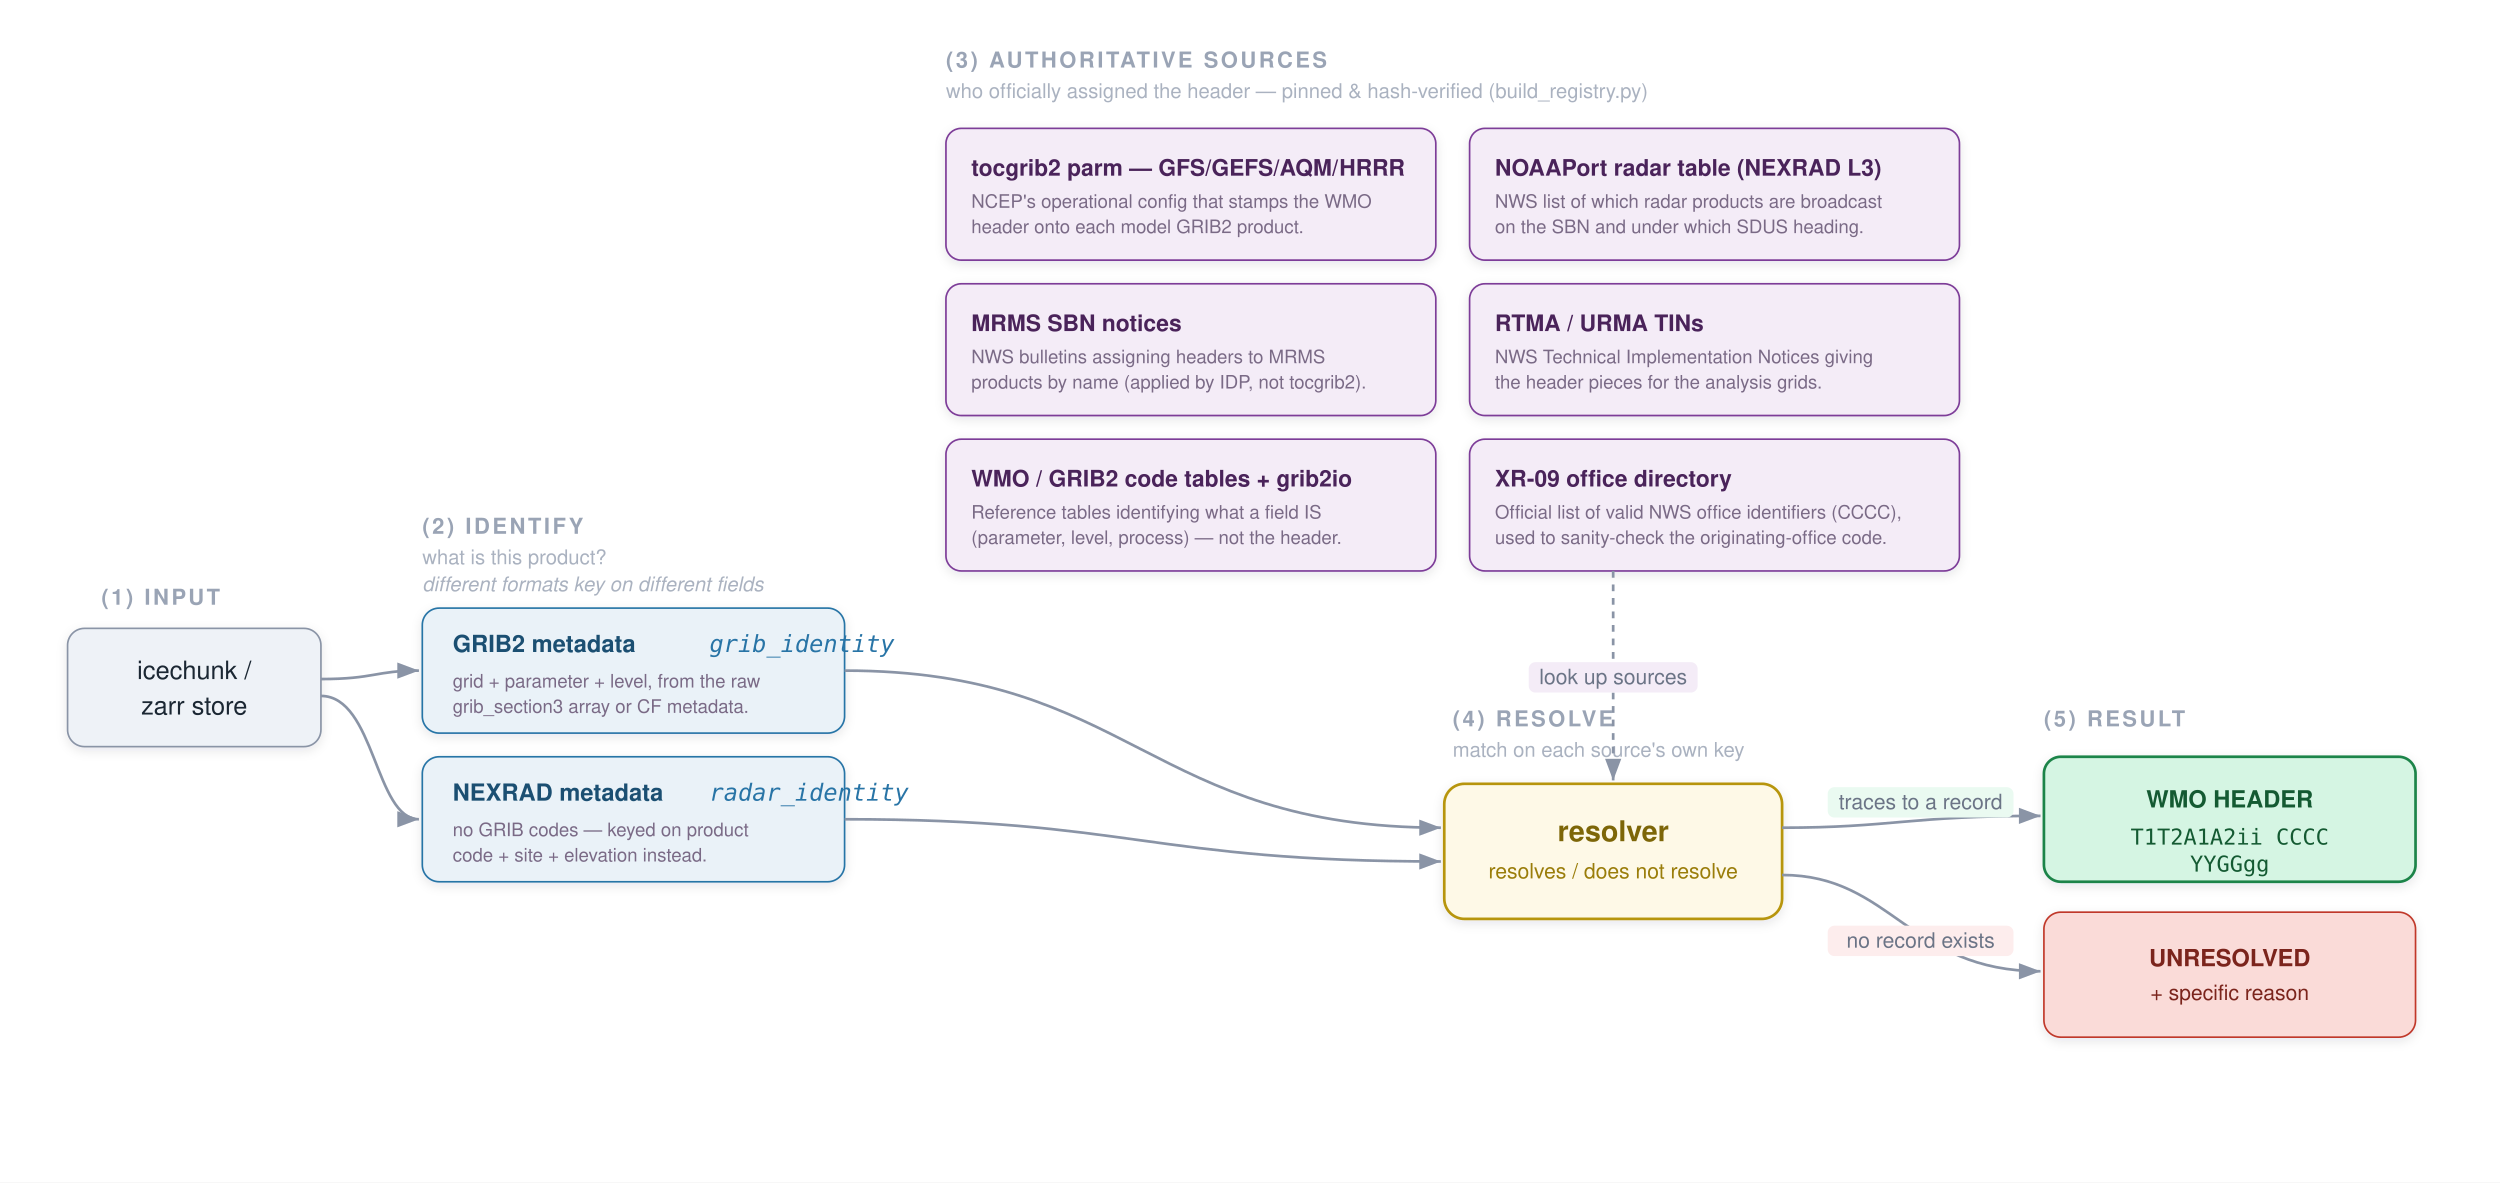
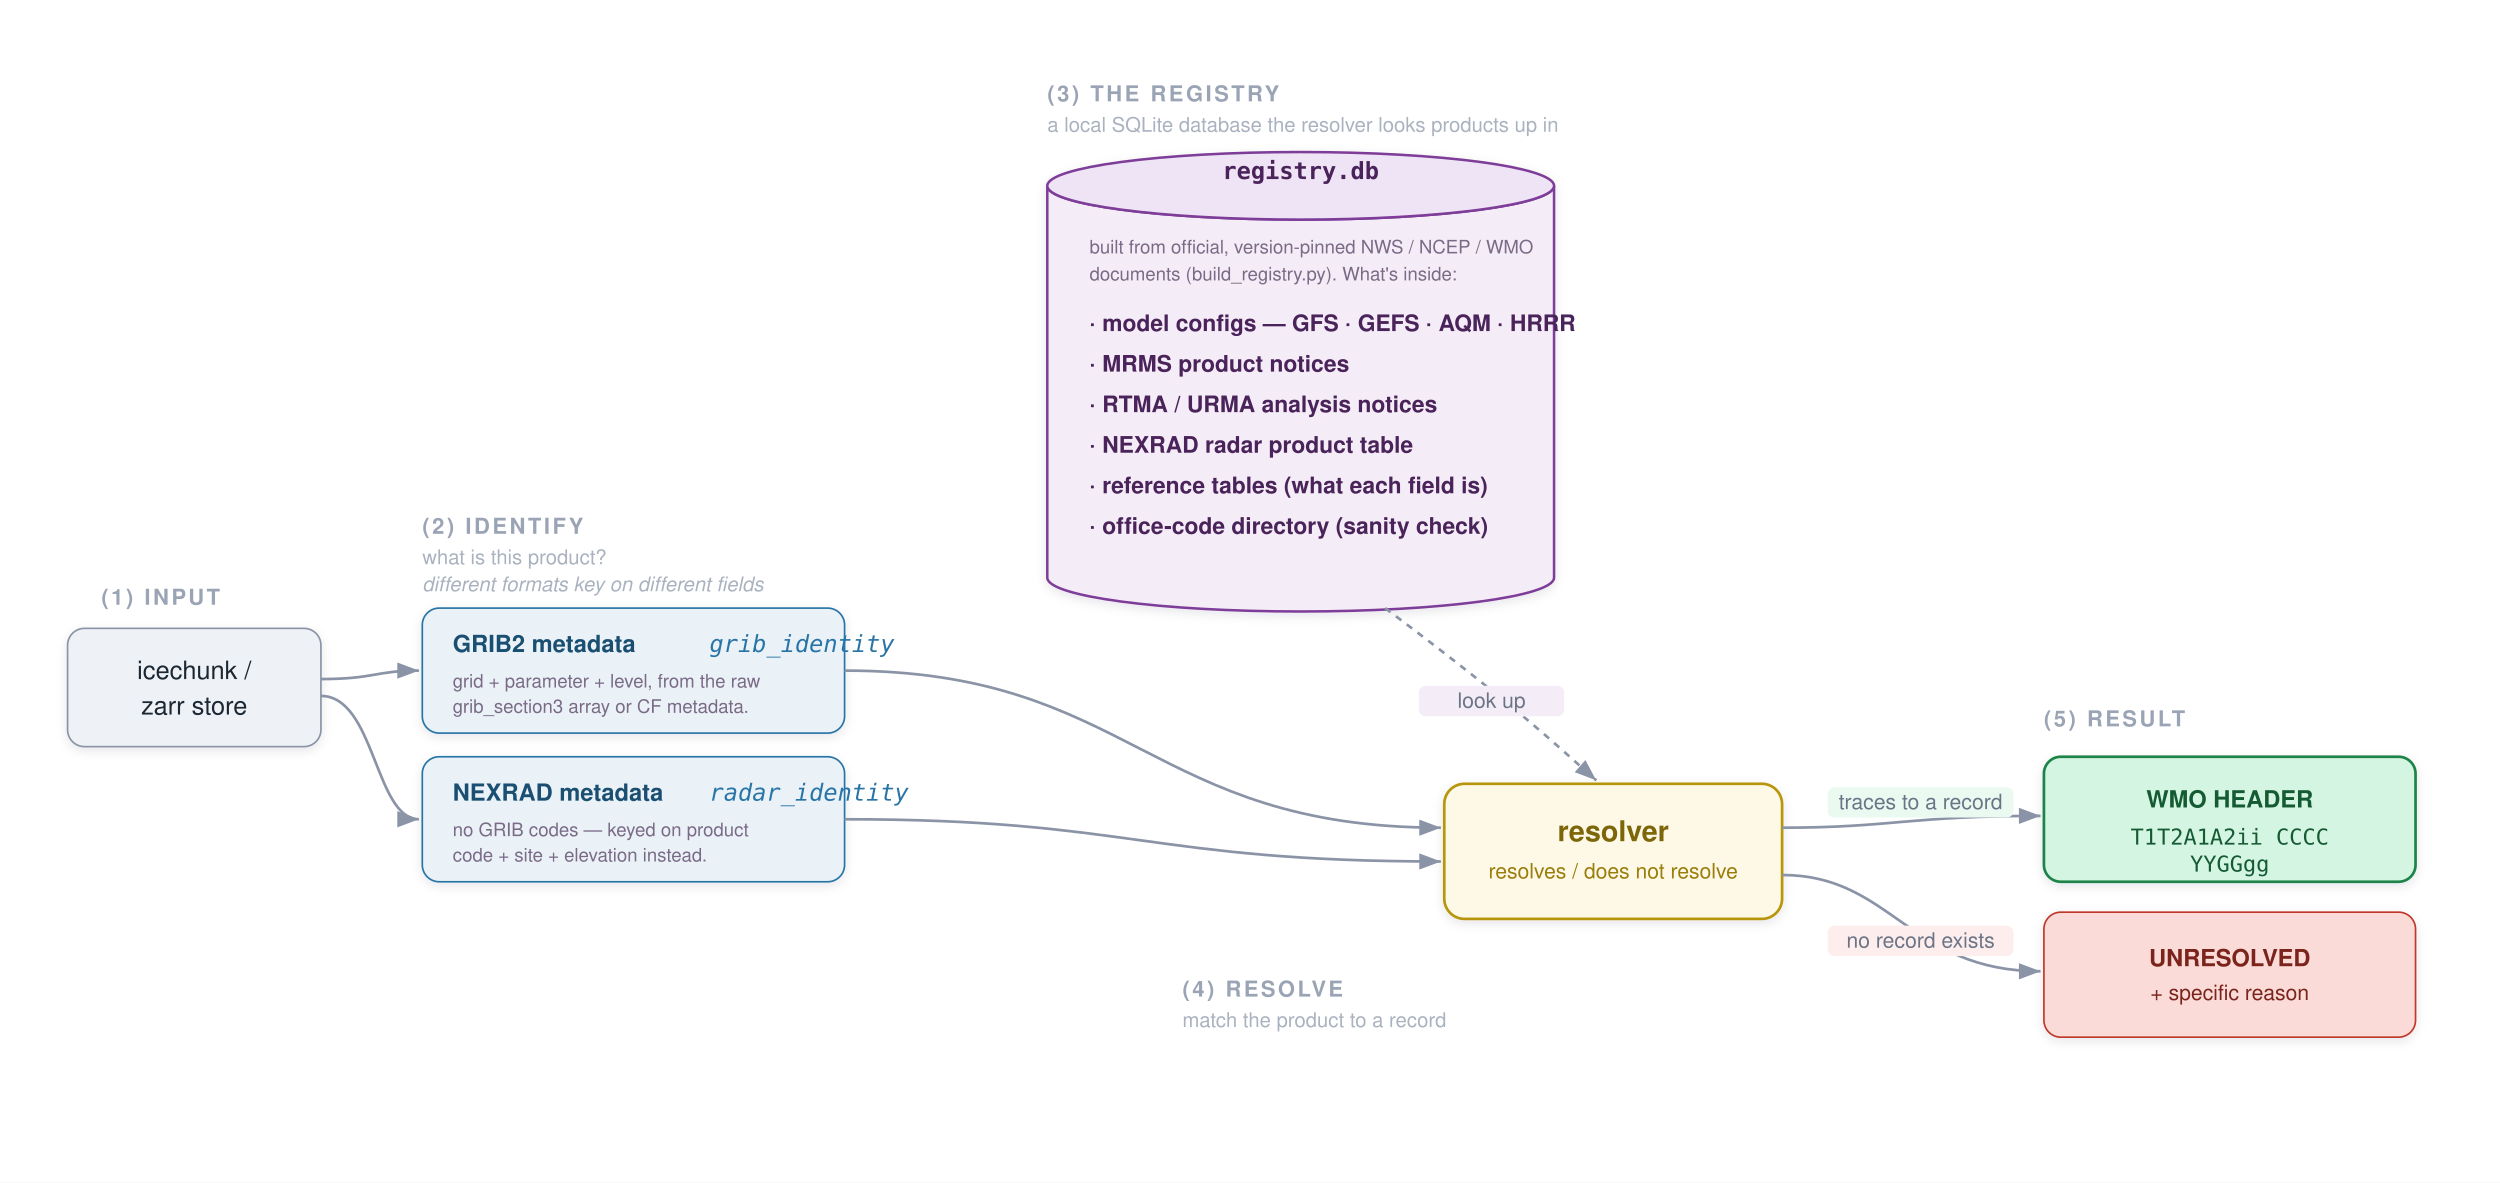
<svg xmlns="http://www.w3.org/2000/svg" width="1480" height="700" viewBox="0 0 1480 700" font-family="Helvetica, Arial, sans-serif">
  <defs>
    <marker id="arrow" markerWidth="10" markerHeight="10" refX="8" refY="3" orient="auto" markerUnits="strokeWidth">
      <path d="M0,0 L8,3 L0,6 Z" fill="#8a94a6" />
    </marker>
    <filter id="soft" x="-10%" y="-10%" width="120%" height="130%">
      <feDropShadow dx="0" dy="2" stdDeviation="3" flood-color="#1b2733" flood-opacity="0.10" />
    </filter>
  </defs>
  <rect width="1480" height="700" fill="#ffffff" />
  <style>
    .stage { fill:#9aa4b5; font-size:13px; font-weight:700; letter-spacing:1.5px; }
    .sub   { fill:#aab2c0; font-size:12px; }
    .node  { font-size:15px; }
    .nd    { font-size:14px; }
    .lbl   { fill:#6b7486; font-size:12.5px; }
    .srcname { fill:#4a235a; font-size:13.5px; font-weight:700; }
    .srcdesc { fill:#7a6a86; font-size:11px; }
    .mono  { font-family:'DejaVu Sans Mono', Menlo, monospace; }
  </style>
  <text class="stage" x="60" y="358">(1)  INPUT</text>
  <g filter="url(#soft)">
    <rect x="40" y="372" width="150" height="70" rx="10" fill="#eef2f7" stroke="#8a94a6" />
  </g>
  <text class="node" x="115" y="402" text-anchor="middle" fill="#1b2733">icechunk /</text>
  <text class="node" x="115" y="423" text-anchor="middle" fill="#1b2733">zarr store</text>
  <text class="stage" x="250" y="316">(2)  IDENTIFY</text>
  <text class="sub" x="250" y="334">what is this product?</text>
  <text class="sub" x="250" y="350" font-style="italic">different formats key on different fields</text>
  <g filter="url(#soft)">
    <rect x="250" y="360" width="250" height="74" rx="10" fill="#eaf2f8" stroke="#2874a6" />
    <rect x="250" y="448" width="250" height="74" rx="10" fill="#eaf2f8" stroke="#2874a6" />
  </g>
  <text class="nd" x="268" y="386" fill="#1b4f72" font-weight="700">GRIB2 metadata</text>
  <text class="nd mono" x="420" y="386" fill="#2874a6" font-style="italic" font-size="12">grib_identity</text>
  <text class="srcdesc" x="268" y="407" fill="#4a6885">grid + parameter + level, from the raw</text>
  <text class="srcdesc" x="268" y="422" fill="#4a6885">grib_section3 array or CF metadata.</text>
  <text class="nd" x="268" y="474" fill="#1b4f72" font-weight="700">NEXRAD metadata</text>
  <text class="nd mono" x="420" y="474" fill="#2874a6" font-style="italic" font-size="12">radar_identity</text>
  <text class="srcdesc" x="268" y="495" fill="#4a6885">no GRIB codes — keyed on product</text>
  <text class="srcdesc" x="268" y="510" fill="#4a6885">code + site + elevation instead.</text>
-   <text class="stage" x="560" y="40">(3)  AUTHORITATIVE SOURCES</text>
-   <text class="sub" x="560" y="58">who officially assigned the header — pinned &amp; hash-verified (build_registry.py)</text>
+   <text class="stage" x="620" y="60">(3)  THE REGISTRY</text>
+   <text class="sub" x="620" y="78">a local SQLite database the resolver looks products up in</text>
  <g filter="url(#soft)">
-     <rect x="560" y="76" width="290" height="78" rx="9" fill="#f4ecf7" stroke="#7d3c98" />
-     <rect x="870" y="76" width="290" height="78" rx="9" fill="#f4ecf7" stroke="#7d3c98" />
+     <path d="M620 110              a150 20 0 0 0 300 0              v232              a150 20 0 0 1 -300 0 z" fill="#f4ecf7" stroke="#7d3c98" stroke-width="1.5" />
+     <ellipse cx="770" cy="110" rx="150" ry="20" fill="#efe4f5" stroke="#7d3c98" stroke-width="1.5" />
  </g>
-   <text class="srcname" x="575" y="104" font-size="12.5">tocgrib2 parm — GFS/GEFS/AQM/HRRR</text>
-   <text class="srcdesc" x="575" y="123">NCEP's operational config that stamps the WMO</text>
-   <text class="srcdesc" x="575" y="138">header onto each model GRIB2 product.</text>
-   <text class="srcname" x="885" y="104">NOAAPort radar table (NEXRAD L3)</text>
-   <text class="srcdesc" x="885" y="123">NWS list of which radar products are broadcast</text>
-   <text class="srcdesc" x="885" y="138">on the SBN and under which SDUS heading.</text>
-   <g filter="url(#soft)">
-     <rect x="560" y="168" width="290" height="78" rx="9" fill="#f4ecf7" stroke="#7d3c98" />
-     <rect x="870" y="168" width="290" height="78" rx="9" fill="#f4ecf7" stroke="#7d3c98" />
-   </g>
-   <text class="srcname" x="575" y="196">MRMS SBN notices</text>
-   <text class="srcdesc" x="575" y="215">NWS bulletins assigning headers to MRMS</text>
-   <text class="srcdesc" x="575" y="230">products by name (applied by IDP, not tocgrib2).</text>
-   <text class="srcname" x="885" y="196">RTMA / URMA TINs</text>
-   <text class="srcdesc" x="885" y="215">NWS Technical Implementation Notices giving</text>
-   <text class="srcdesc" x="885" y="230">the header pieces for the analysis grids.</text>
-   <g filter="url(#soft)">
-     <rect x="560" y="260" width="290" height="78" rx="9" fill="#f4ecf7" stroke="#7d3c98" />
-     <rect x="870" y="260" width="290" height="78" rx="9" fill="#f4ecf7" stroke="#7d3c98" />
-   </g>
-   <text class="srcname" x="575" y="288">WMO / GRIB2 code tables + grib2io</text>
-   <text class="srcdesc" x="575" y="307">Reference tables identifying what a field IS</text>
-   <text class="srcdesc" x="575" y="322">(parameter, level, process) — not the header.</text>
-   <text class="srcname" x="885" y="288">XR-09 office directory</text>
-   <text class="srcdesc" x="885" y="307">Official list of valid NWS office identifiers (CCCC),</text>
-   <text class="srcdesc" x="885" y="322">used to sanity-check the originating-office code.</text>
-   <text class="stage" x="860" y="430">(4)  RESOLVE</text>
-   <text class="sub" x="860" y="448">match on each source's own key</text>
+   <text x="770" y="106" text-anchor="middle" class="mono" font-size="14" font-weight="700" fill="#4a235a">registry.db</text>
+   <text class="srcdesc" x="645" y="150" fill="#6a4a7a" font-size="11.5">built from official, version-pinned NWS / NCEP / WMO</text>
+   <text class="srcdesc" x="645" y="166" fill="#6a4a7a" font-size="11.5">documents (build_registry.py). What's inside:</text>
+   <text class="srcname" x="645" y="196" font-size="12.5">· model configs — GFS · GEFS · AQM · HRRR</text>
+   <text class="srcname" x="645" y="220" font-size="12.5">· MRMS product notices</text>
+   <text class="srcname" x="645" y="244" font-size="12.5">· RTMA / URMA analysis notices</text>
+   <text class="srcname" x="645" y="268" font-size="12.5">· NEXRAD radar product table</text>
+   <text class="srcname" x="645" y="292" font-size="12.5">· reference tables (what each field is)</text>
+   <text class="srcname" x="645" y="316" font-size="12.5">· office-code directory (sanity check)</text>
+   <text class="stage" x="700" y="590">(4)  RESOLVE</text>
+   <text class="sub" x="700" y="608">match the product to a record</text>
  <g filter="url(#soft)">
    <rect x="855" y="464" width="200" height="80" rx="12" fill="#fef9e7" stroke="#b7950b" stroke-width="1.6" />
  </g>
  <text x="955" y="498" text-anchor="middle" fill="#7d6608" font-size="17" font-weight="700">resolver</text>
  <text x="955" y="520" text-anchor="middle" fill="#9a7d0a" font-size="12.5">resolves / does not resolve</text>
  <text class="stage" x="1210" y="430">(5)  RESULT</text>
  <g filter="url(#soft)">
    <rect x="1210" y="448" width="220" height="74" rx="10" fill="#d5f5e3" stroke="#1e8449" stroke-width="1.6" />
    <rect x="1210" y="540" width="220" height="74" rx="10" fill="#fadbd8" stroke="#c0392b" />
  </g>
  <text x="1320" y="478" text-anchor="middle" fill="#145a32" font-size="14" font-weight="700">WMO HEADER</text>
  <text x="1320" y="500" text-anchor="middle" fill="#145a32" font-size="13" class="mono">T1T2A1A2ii CCCC</text>
  <text x="1320" y="516" text-anchor="middle" fill="#145a32" font-size="13" class="mono">YYGGgg</text>
  <text x="1320" y="572" text-anchor="middle" fill="#7b241c" font-size="14" font-weight="700">UNRESOLVED</text>
  <text x="1320" y="592" text-anchor="middle" fill="#7b241c" font-size="12.5">+ specific reason</text>
  <g fill="none" stroke="#8a94a6" stroke-width="1.6">
    <path d="M190,402 C222,402 222,397 248,397" marker-end="url(#arrow)" />
    <path d="M190,412 C222,412 222,485 248,485" marker-end="url(#arrow)" />
    <path d="M500,397 C670,397 680,490 853,490" marker-end="url(#arrow)" />
    <path d="M500,485 C670,485 680,510 853,510" marker-end="url(#arrow)" />
-     <path d="M955,338 C955,400 955,430 955,462" stroke-dasharray="4 4" marker-end="url(#arrow)" />
+     <path d="M820,360 C900,420 920,440 945,462" stroke-dasharray="4 4" marker-end="url(#arrow)" />
    <path d="M1055,490 C1120,490 1130,483 1208,483" marker-end="url(#arrow)" />
    <path d="M1055,518 C1120,518 1130,575 1208,575" marker-end="url(#arrow)" />
  </g>
-   <rect x="905" y="392" width="100" height="18" rx="4" fill="#f4ecf7" />
-   <text x="955" y="405" text-anchor="middle" class="lbl" fill="#7d3c98">look up sources</text>
+   <rect x="840" y="406" width="86" height="18" rx="4" fill="#f4ecf7" />
+   <text x="883" y="419" text-anchor="middle" class="lbl" fill="#7d3c98">look up</text>
  <rect x="1082" y="466" width="110" height="18" rx="4" fill="#eafaf1" />
  <text x="1137" y="479" text-anchor="middle" class="lbl" fill="#1e8449">traces to a record</text>
  <rect x="1082" y="548" width="110" height="18" rx="4" fill="#fdeded" />
  <text x="1137" y="561" text-anchor="middle" class="lbl" fill="#c0392b">no record exists</text>
</svg>
